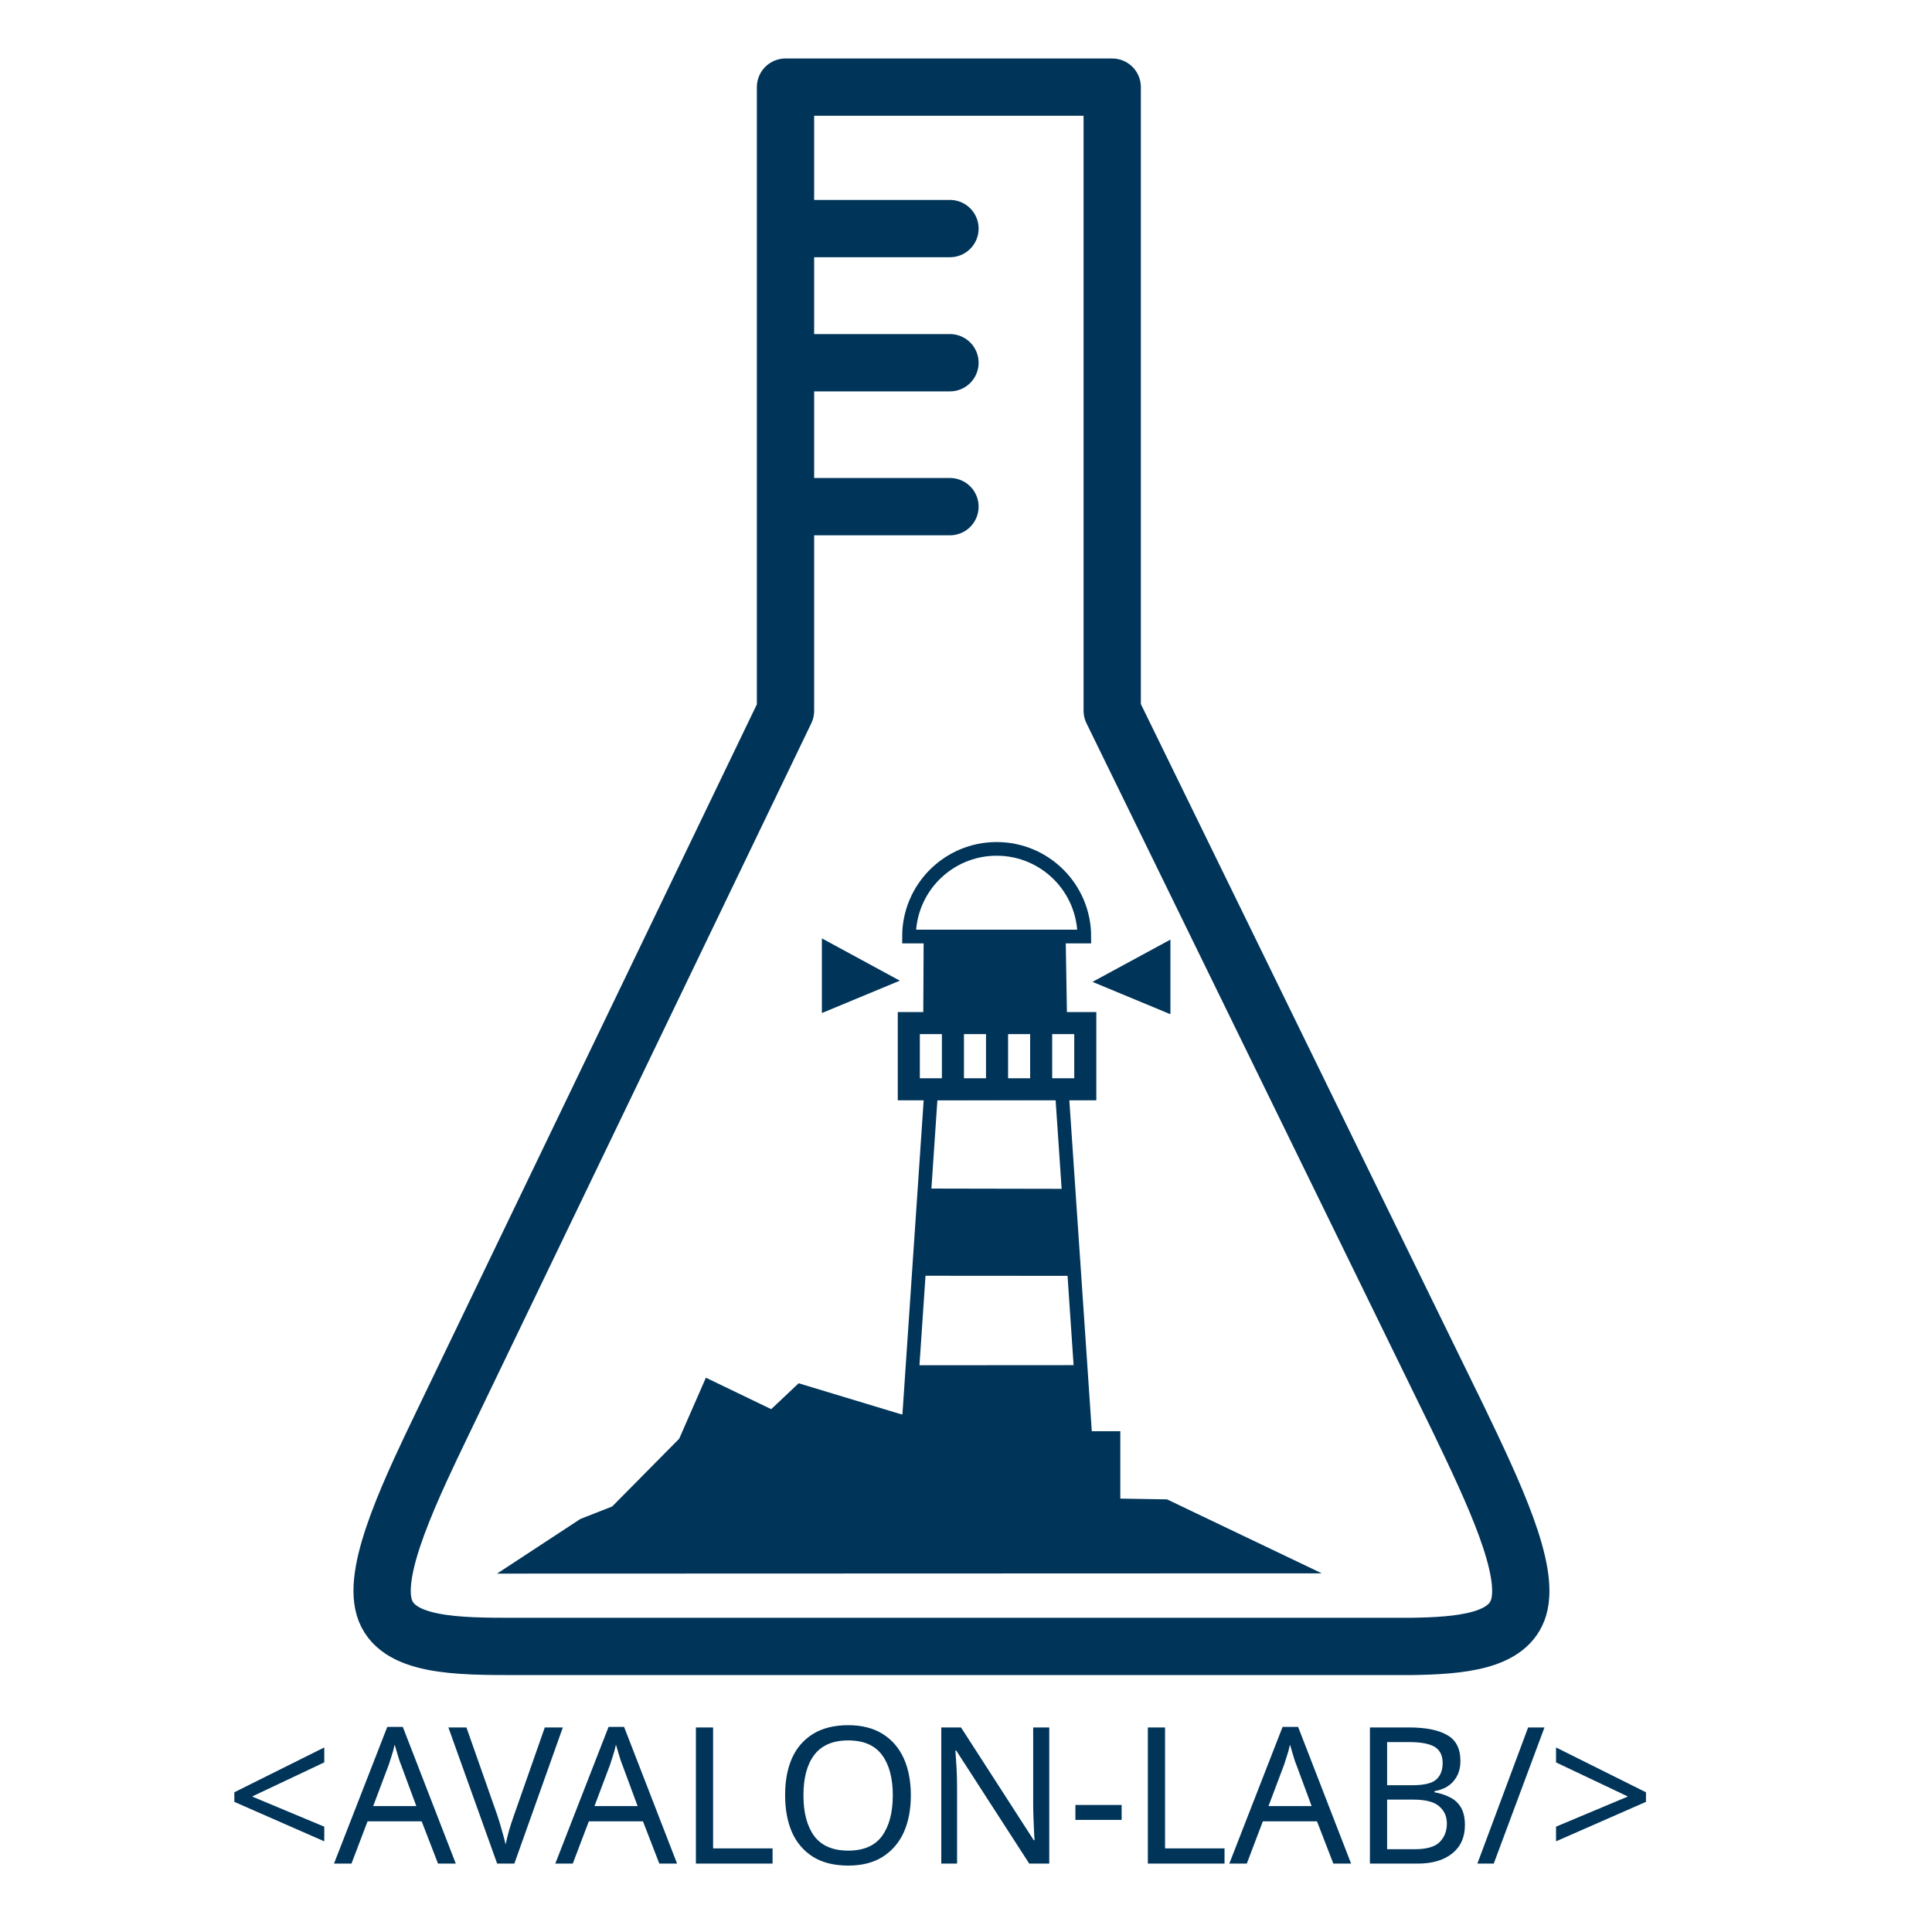
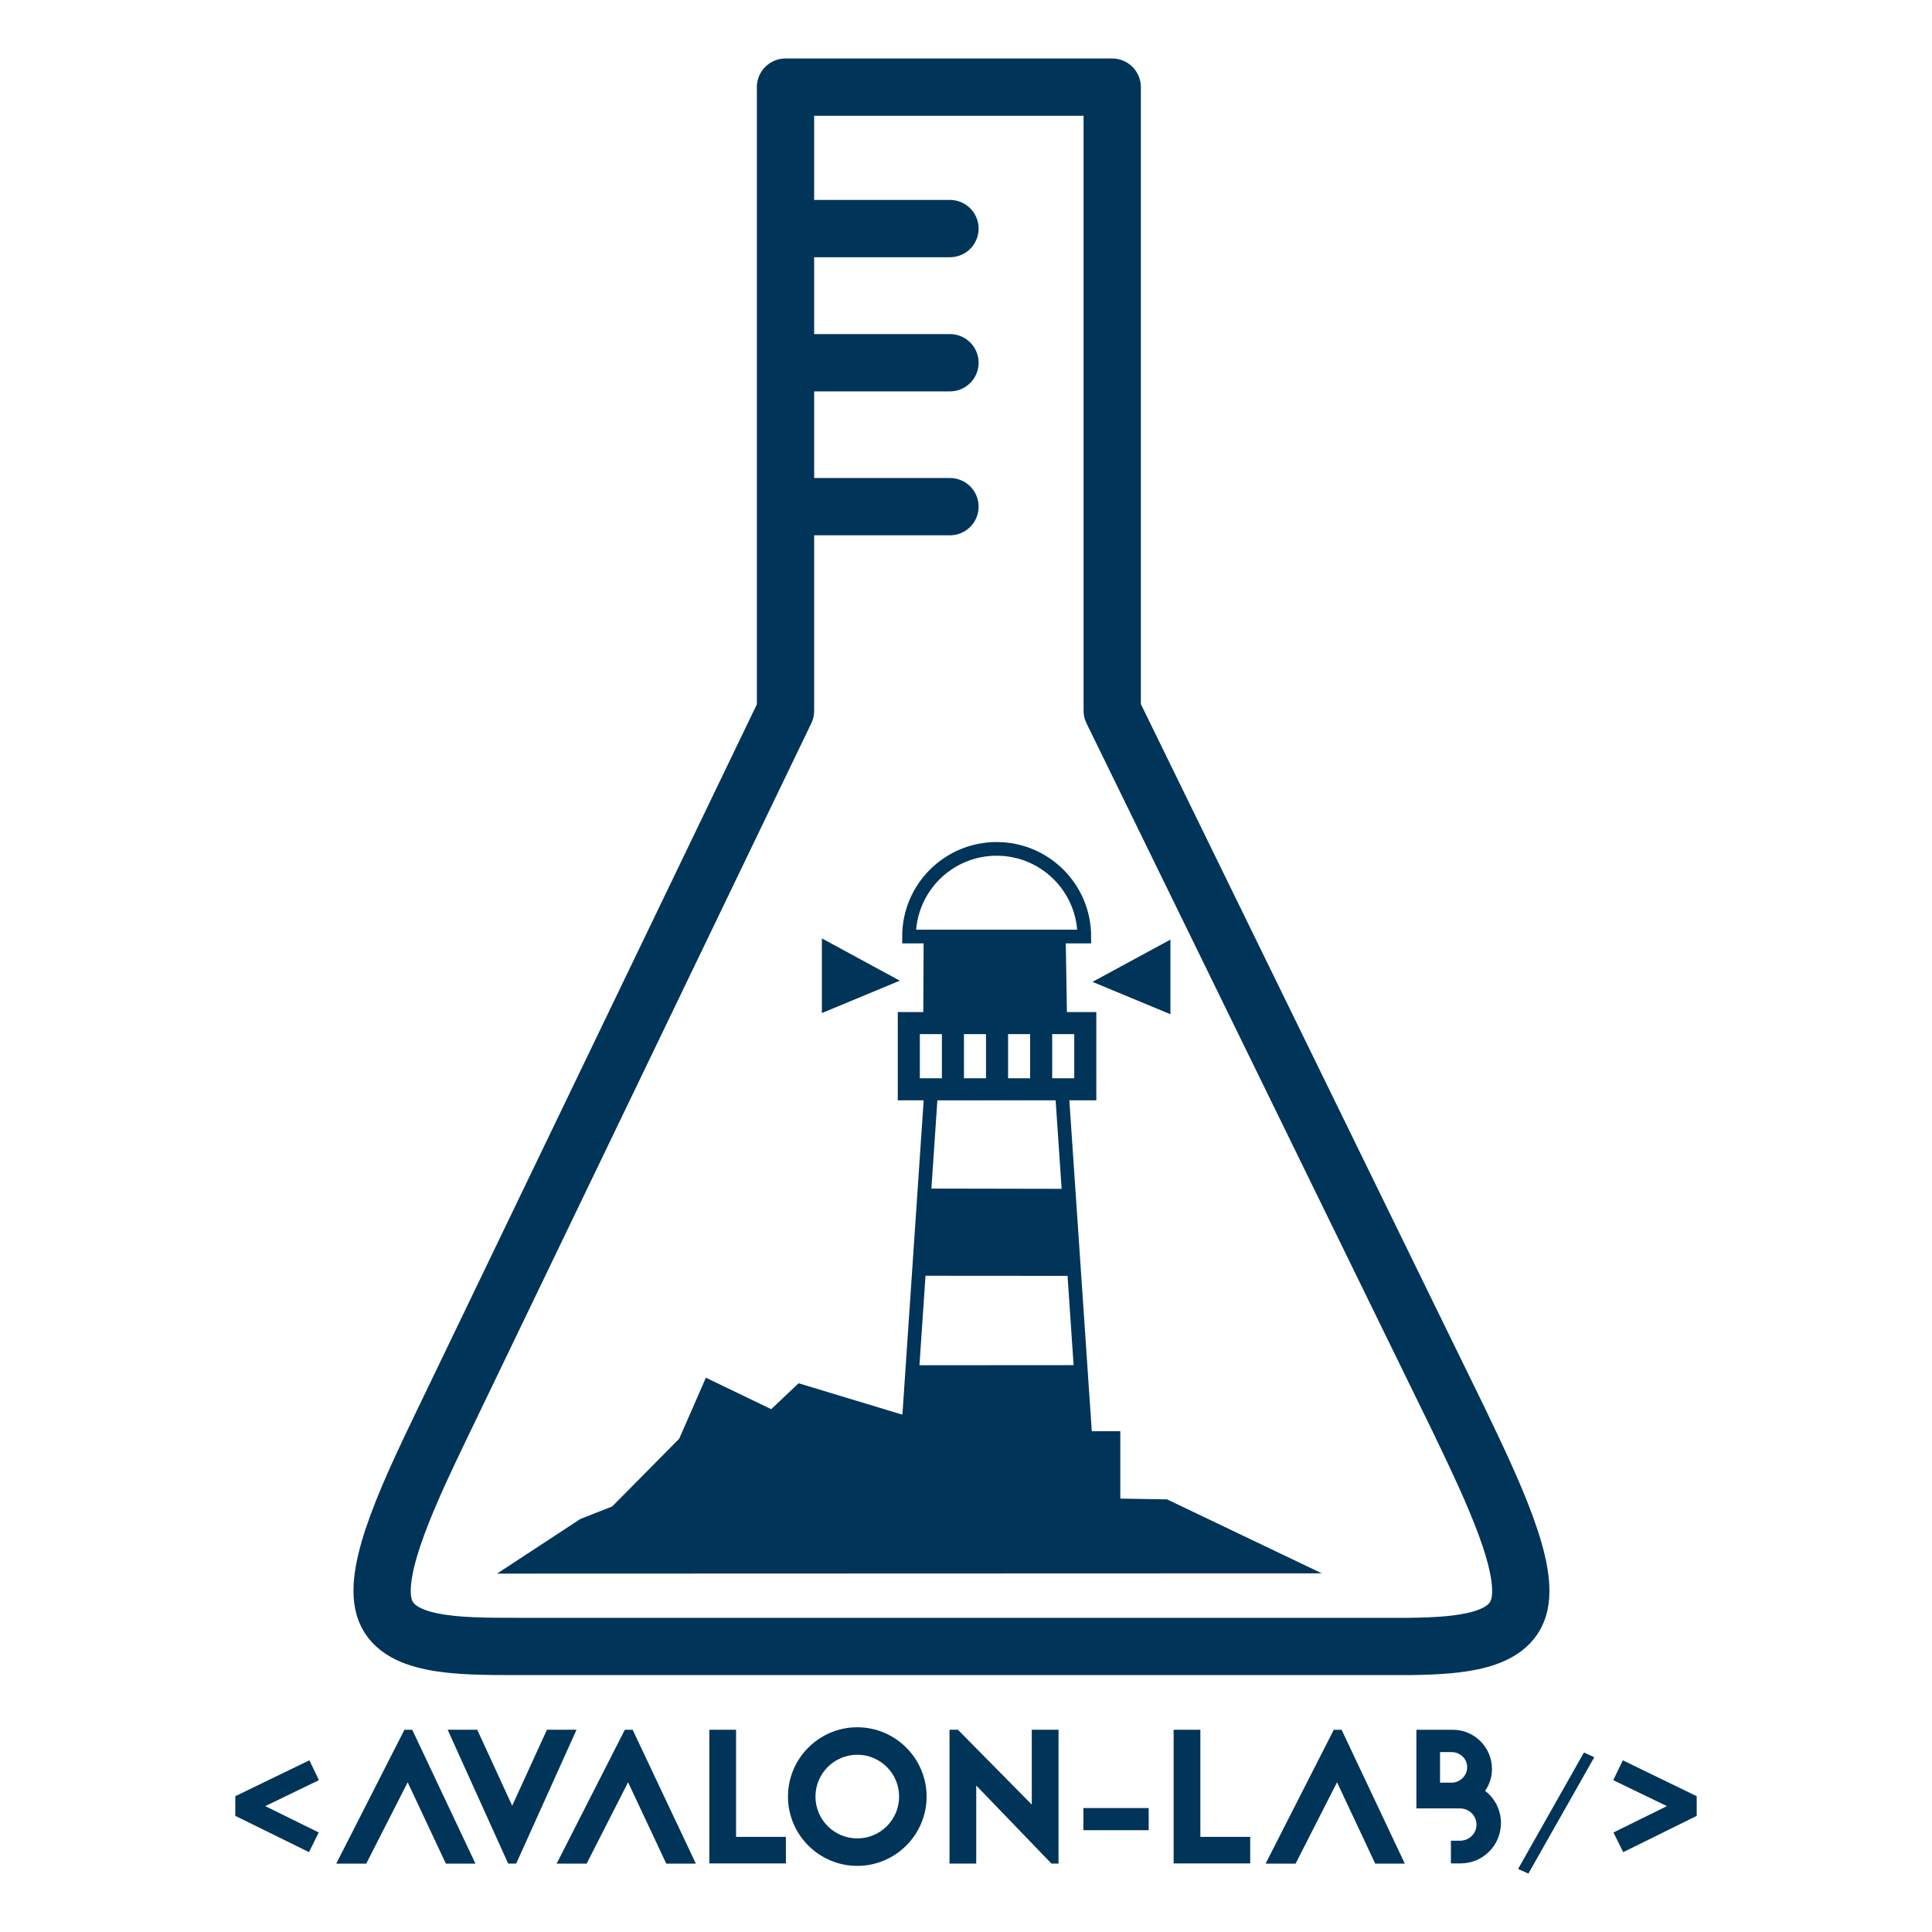
<svg xmlns="http://www.w3.org/2000/svg" id="svg8" version="1.1" viewBox="0 0 127 127" height="480" width="480">
  <defs id="defs2" />
-   <g id="g4155" transform="matrix(1.185964,0,0,1.185964,0.7427394,-26.17739)">
-     <g transform="translate(0,-170)" id="layer1">
+   <g id="g4185">
+     <g transform="matrix(1.185964,0,0,1.185964,0.7427394,-227.7912)" id="layer1">
      <path d="m 42.912,220.155 9.116,0 m -9.116,-7.977 9.116,0 m -9.116,-7.436 9.116,0 m 28.142,65.905 -19.149,-39.183 0,-34.562 -18.109,0 0,34.572 -19.039,39.542 c -0.411,0.857 -0.825,1.716 -1.204,2.547 -0.478,1.048 -0.913,2.062 -1.262,3.008 -0.175,0.473 -0.328,0.93 -0.455,1.365 -0.127,0.435 -0.227,0.849 -0.295,1.238 -0.068,0.389 -0.105,0.752 -0.104,1.086 10e-4,0.334 0.041,0.638 0.12,0.909 0.081,0.271 0.204,0.507 0.365,0.714 0.161,0.207 0.359,0.384 0.589,0.536 0.23,0.152 0.492,0.279 0.781,0.384 0.289,0.106 0.604,0.19 0.94,0.258 0.673,0.135 1.431,0.203 2.232,0.237 0.801,0.033 1.645,0.033 2.488,0.033 l 23.899,0 25.559,0 m 0,0 c 2.87,-0.037 5.462,-0.289 6.021,-2.157 0.632,-2.115 -1.343,-6.298 -3.376,-10.526" style="display:inline;fill:none;stroke:#003459;stroke-width:3.175;stroke-linecap:round;stroke-linejoin:round;stroke-miterlimit:4;stroke-dasharray:none;stroke-opacity:1" id="path843" />
      <path d="m 49.758,243.982 a 4.858,4.858 0 0 1 4.858,-4.858 4.858,4.858 0 0 1 4.858,4.858 l -4.858,0 z m -0.047,27.402 1.266,-18.721 7.259,-0.021 1.337,19.7 -9.767,0.021 z" style="fill:none;fill-opacity:1;fill-rule:evenodd;stroke:#003459;stroke-width:0.758;stroke-miterlimit:4;stroke-dasharray:none;stroke-opacity:1" id="path1442" />
      <path d="m 26.924,279.294 4.618,-3.029 1.763,-0.692 3.715,-3.756 1.48,-3.382 3.62,1.744 1.52,-1.435 5.615,1.699 2.132,0.502 7.54,4.149 5.133,0.085 8.578,4.1 z m 33.004,-32.799 4.32,-2.343 0,4.137 z m -10.679,-0.066 -4.32,-2.343 0,4.137 z m 1.321,-2.418 -0.021,4.157 -1.414,0 0,4.891 11.005,0 0,-4.891 -1.63,0 -0.069,-4.157 z m -0.212,5.38 1.223,0 0,2.446 -1.223,0 z m 2.445,0 1.223,0 0,2.446 -1.223,0 z m 2.446,0 1.223,0 0,2.446 -1.223,0 z m 2.445,0 1.223,0 0,2.446 -1.223,0 z m -9.812,22.01 13.588,0 0,3.802 -13.588,0 z m 3.054,-13.449 7.355,0.014 0.346,4.824 -8.048,-0.006 z m -0.887,9.793 9.063,-0.006 0.259,3.858 -9.585,10e-4 z" style="fill:#003459;fill-opacity:1;stroke:none;stroke-width:0.265px;stroke-linecap:butt;stroke-linejoin:miter;stroke-opacity:1" id="path1454" />
    </g>
-     <text id="text4137" y="125.368" x="11.833" style="font-style:normal;font-variant:normal;font-weight:normal;font-stretch:normal;font-size:10.583px;line-height:125%;font-family:'Jaapokki subtract';-inkscape-font-specification:'Jaapokki subtract';letter-spacing:0px;word-spacing:0px;fill:#003459;fill-opacity:1;stroke:none;stroke-width:1px;stroke-linecap:butt;stroke-linejoin:miter;stroke-opacity:1" xml:space="preserve">
-       <tspan y="125.368" x="11.833" id="tspan4139">&lt;AVALON-LAB/&gt;</tspan>
-     </text>
+     <path d="m 15.467,119.366 0,-1.293 4.87,-2.36 0.628,1.305 -3.527,1.707 3.514,1.732 -0.64,1.293 -4.845,-2.385 z" style="font-style:normal;font-variant:normal;font-weight:normal;font-stretch:normal;font-size:medium;line-height:125%;font-family:'Jaapokki subtract';-inkscape-font-specification:'Jaapokki subtract';letter-spacing:0px;word-spacing:0px;fill:#003459;fill-opacity:1;stroke:none;stroke-width:1px;stroke-linecap:butt;stroke-linejoin:miter;stroke-opacity:1" id="path4146" />
+     <path d="m 26.585,113.706 -4.481,8.799 1.971,0 2.724,-5.347 2.51,5.347 1.945,0 -4.155,-8.799 -0.515,0 z" style="font-style:normal;font-variant:normal;font-weight:normal;font-stretch:normal;font-size:medium;line-height:125%;font-family:'Jaapokki subtract';-inkscape-font-specification:'Jaapokki subtract';letter-spacing:0px;word-spacing:0px;fill:#003459;fill-opacity:1;stroke:none;stroke-width:1px;stroke-linecap:butt;stroke-linejoin:miter;stroke-opacity:1" id="path4148" />
+     <path d="m 33.932,122.504 3.966,-8.799 -1.945,0 -2.284,4.995 -2.297,-4.995 -1.945,0 3.979,8.799 0.527,0 z" style="font-style:normal;font-variant:normal;font-weight:normal;font-stretch:normal;font-size:medium;line-height:125%;font-family:'Jaapokki subtract';-inkscape-font-specification:'Jaapokki subtract';letter-spacing:0px;word-spacing:0px;fill:#003459;fill-opacity:1;stroke:none;stroke-width:1px;stroke-linecap:butt;stroke-linejoin:miter;stroke-opacity:1" id="path4150" />
+     <path d="m 41.073,113.706 -4.481,8.799 1.971,0 2.724,-5.347 2.51,5.347 1.945,0 -4.155,-8.799 -0.515,0 z" style="font-style:normal;font-variant:normal;font-weight:normal;font-stretch:normal;font-size:medium;line-height:125%;font-family:'Jaapokki subtract';-inkscape-font-specification:'Jaapokki subtract';letter-spacing:0px;word-spacing:0px;fill:#003459;fill-opacity:1;stroke:none;stroke-width:1px;stroke-linecap:butt;stroke-linejoin:miter;stroke-opacity:1" id="path4152" />
+     <path d="m 48.385,113.706 -1.757,0 0,8.786 5.033,0 0,-1.745 -3.276,0 0,-7.041 z" style="font-style:normal;font-variant:normal;font-weight:normal;font-stretch:normal;font-size:medium;line-height:125%;font-family:'Jaapokki subtract';-inkscape-font-specification:'Jaapokki subtract';letter-spacing:0px;word-spacing:0px;fill:#003459;fill-opacity:1;stroke:none;stroke-width:1px;stroke-linecap:butt;stroke-linejoin:miter;stroke-opacity:1" id="path4154" />
+     <path d="m 56.354,113.542 c -2.51,0 -4.556,2.046 -4.556,4.556 0,2.51 2.046,4.556 4.556,4.556 2.51,0 4.556,-2.046 4.556,-4.556 0,-2.51 -2.046,-4.556 -4.556,-4.556 z m 0,1.807 c 1.519,0 2.749,1.23 2.749,2.749 0,1.519 -1.23,2.749 -2.749,2.749 -1.519,0 -2.749,-1.23 -2.749,-2.749 0,-1.519 1.23,-2.749 2.749,-2.749 z" style="font-style:normal;font-variant:normal;font-weight:normal;font-stretch:normal;font-size:medium;line-height:125%;font-family:'Jaapokki subtract';-inkscape-font-specification:'Jaapokki subtract';letter-spacing:0px;word-spacing:0px;fill:#003459;fill-opacity:1;stroke:none;stroke-width:1px;stroke-linecap:butt;stroke-linejoin:miter;stroke-opacity:1" id="path4156" />
+     <path d="m 69.118,122.504 -4.945,-5.134 0,5.134 -1.757,0 0,-8.799 0.552,0 4.857,4.92 0,-4.92 1.757,0 0,8.799 -0.464,0 z" style="font-style:normal;font-variant:normal;font-weight:normal;font-stretch:normal;font-size:medium;line-height:125%;font-family:'Jaapokki subtract';-inkscape-font-specification:'Jaapokki subtract';letter-spacing:0px;word-spacing:0px;fill:#003459;fill-opacity:1;stroke:none;stroke-width:1px;stroke-linecap:butt;stroke-linejoin:miter;stroke-opacity:1" id="path4158" />
+     <path d="m 71.216,118.852 4.293,0 0,1.456 -4.293,0 0,-1.456 z" style="font-style:normal;font-variant:normal;font-weight:normal;font-stretch:normal;font-size:medium;line-height:125%;font-family:'Jaapokki subtract';-inkscape-font-specification:'Jaapokki subtract';letter-spacing:0px;word-spacing:0px;fill:#003459;fill-opacity:1;stroke:none;stroke-width:1px;stroke-linecap:butt;stroke-linejoin:miter;stroke-opacity:1" id="path4160" />
+     <path d="m 78.906,113.706 -1.757,0 0,8.786 5.033,0 0,-1.745 -3.276,0 0,-7.041 z" style="font-style:normal;font-variant:normal;font-weight:normal;font-stretch:normal;font-size:medium;line-height:125%;font-family:'Jaapokki subtract';-inkscape-font-specification:'Jaapokki subtract';letter-spacing:0px;word-spacing:0px;fill:#003459;fill-opacity:1;stroke:none;stroke-width:1px;stroke-linecap:butt;stroke-linejoin:miter;stroke-opacity:1" id="path4162" />
+     <path d="m 87.676,113.706 -4.481,8.799 1.971,0 2.724,-5.347 2.51,5.347 1.945,0 -4.155,-8.799 -0.515,0 z" style="font-style:normal;font-variant:normal;font-weight:normal;font-stretch:normal;font-size:medium;line-height:125%;font-family:'Jaapokki subtract';-inkscape-font-specification:'Jaapokki subtract';letter-spacing:0px;word-spacing:0px;fill:#003459;fill-opacity:1;stroke:none;stroke-width:1px;stroke-linecap:butt;stroke-linejoin:miter;stroke-opacity:1" id="path4164" />
+     <path d="m 95.376,120.998 0,1.494 0.628,0 c 1.469,0 2.661,-1.18 2.661,-2.661 0,-0.854 -0.402,-1.619 -1.042,-2.109 0.289,-0.414 0.452,-0.904 0.452,-1.443 0,-1.418 -1.155,-2.573 -2.573,-2.573 l -2.397,0 0,5.171 2.874,0 c 0.59,0 1.079,0.477 1.079,1.067 0,0.59 -0.49,1.054 -1.079,1.054 l -0.602,0 z m -0.715,-3.816 0,-2.008 0.766,0 c 0.49,0 1.017,0.377 1.017,0.992 0,0.615 -0.527,1.017 -1.017,1.017 l -0.766,0 z" style="font-style:normal;font-variant:normal;font-weight:normal;font-stretch:normal;font-size:medium;line-height:125%;font-family:'Jaapokki subtract';-inkscape-font-specification:'Jaapokki subtract';letter-spacing:0px;word-spacing:0px;fill:#003459;fill-opacity:1;stroke:none;stroke-width:1px;stroke-linecap:butt;stroke-linejoin:miter;stroke-opacity:1" id="path4166" />
+     <path d="m 99.791,122.856 4.33,-7.656 0.678,0.314 -4.33,7.644 -0.678,-0.301 z" style="font-style:normal;font-variant:normal;font-weight:normal;font-stretch:normal;font-size:medium;line-height:125%;font-family:'Jaapokki subtract';-inkscape-font-specification:'Jaapokki subtract';letter-spacing:0px;word-spacing:0px;fill:#003459;fill-opacity:1;stroke:none;stroke-width:1px;stroke-linecap:butt;stroke-linejoin:miter;stroke-opacity:1" id="path4168" />
+     <path d="m 106.061,120.458 3.514,-1.732 -3.527,-1.707 0.628,-1.305 4.857,2.36 0,1.293 -4.832,2.385 -0.64,-1.293 z" style="font-style:normal;font-variant:normal;font-weight:normal;font-stretch:normal;font-size:medium;line-height:125%;font-family:'Jaapokki subtract';-inkscape-font-specification:'Jaapokki subtract';letter-spacing:0px;word-spacing:0px;fill:#003459;fill-opacity:1;stroke:none;stroke-width:1px;stroke-linecap:butt;stroke-linejoin:miter;stroke-opacity:1" id="path4170" />
  </g>
</svg>
